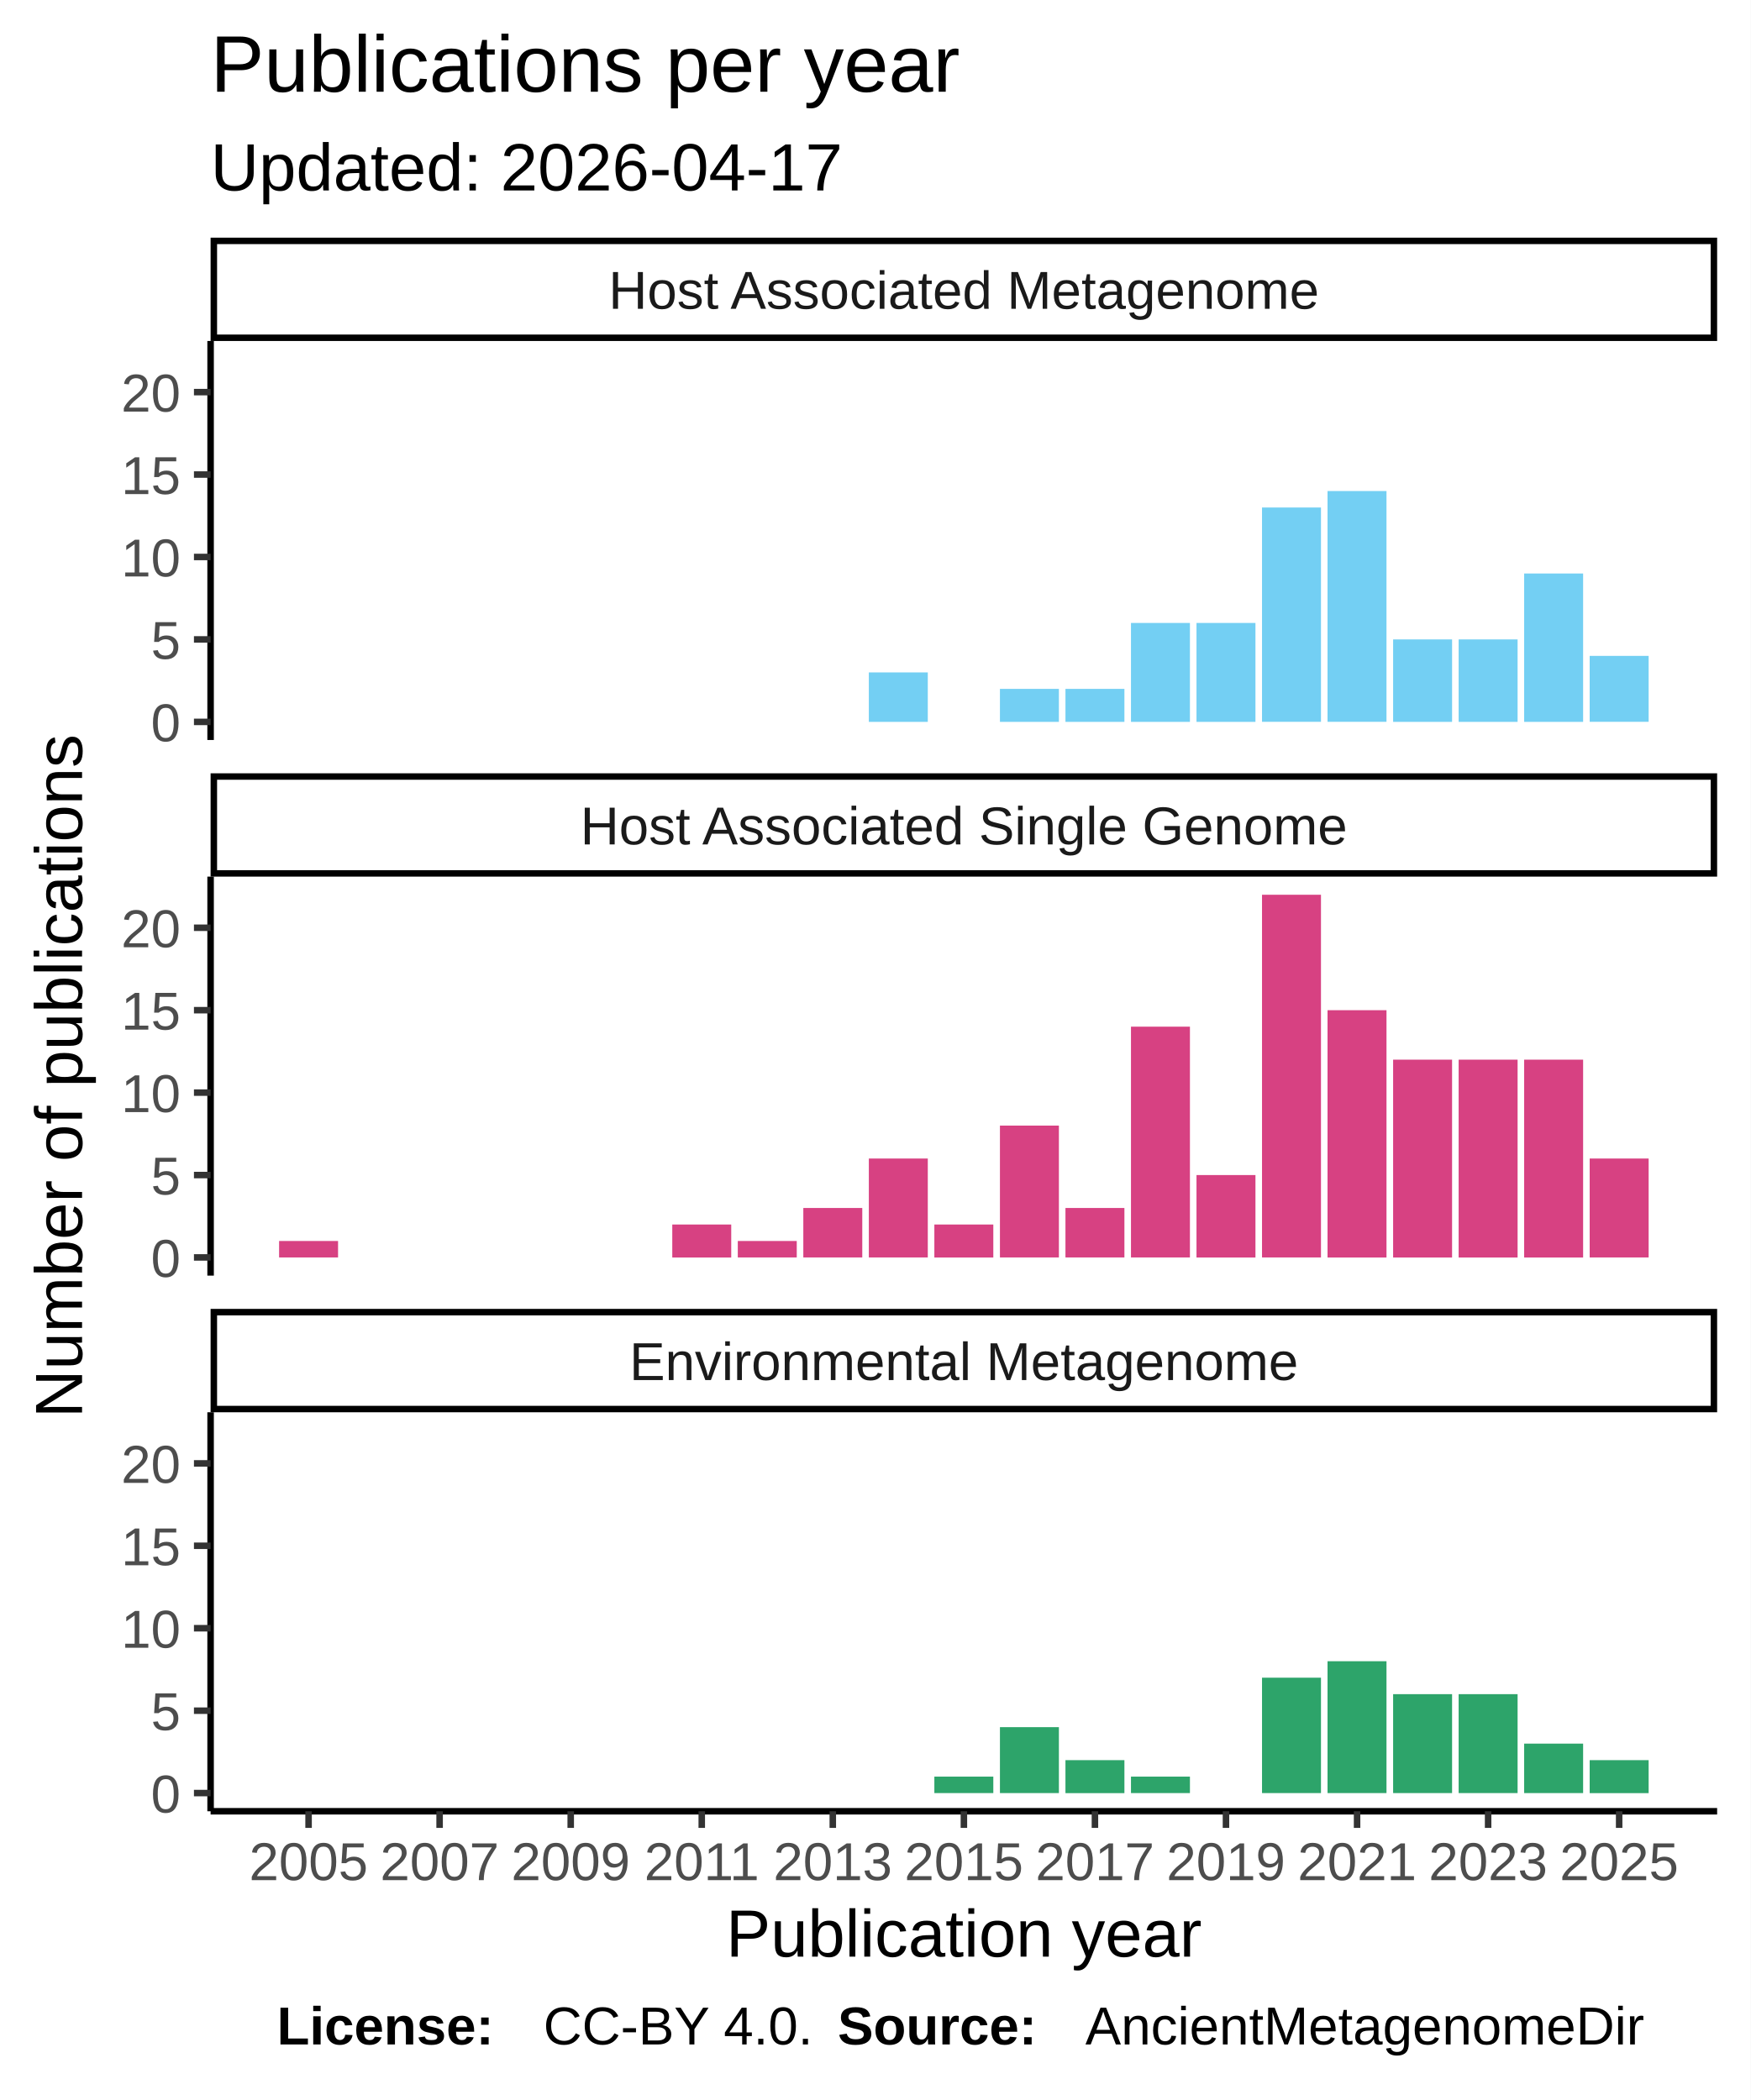
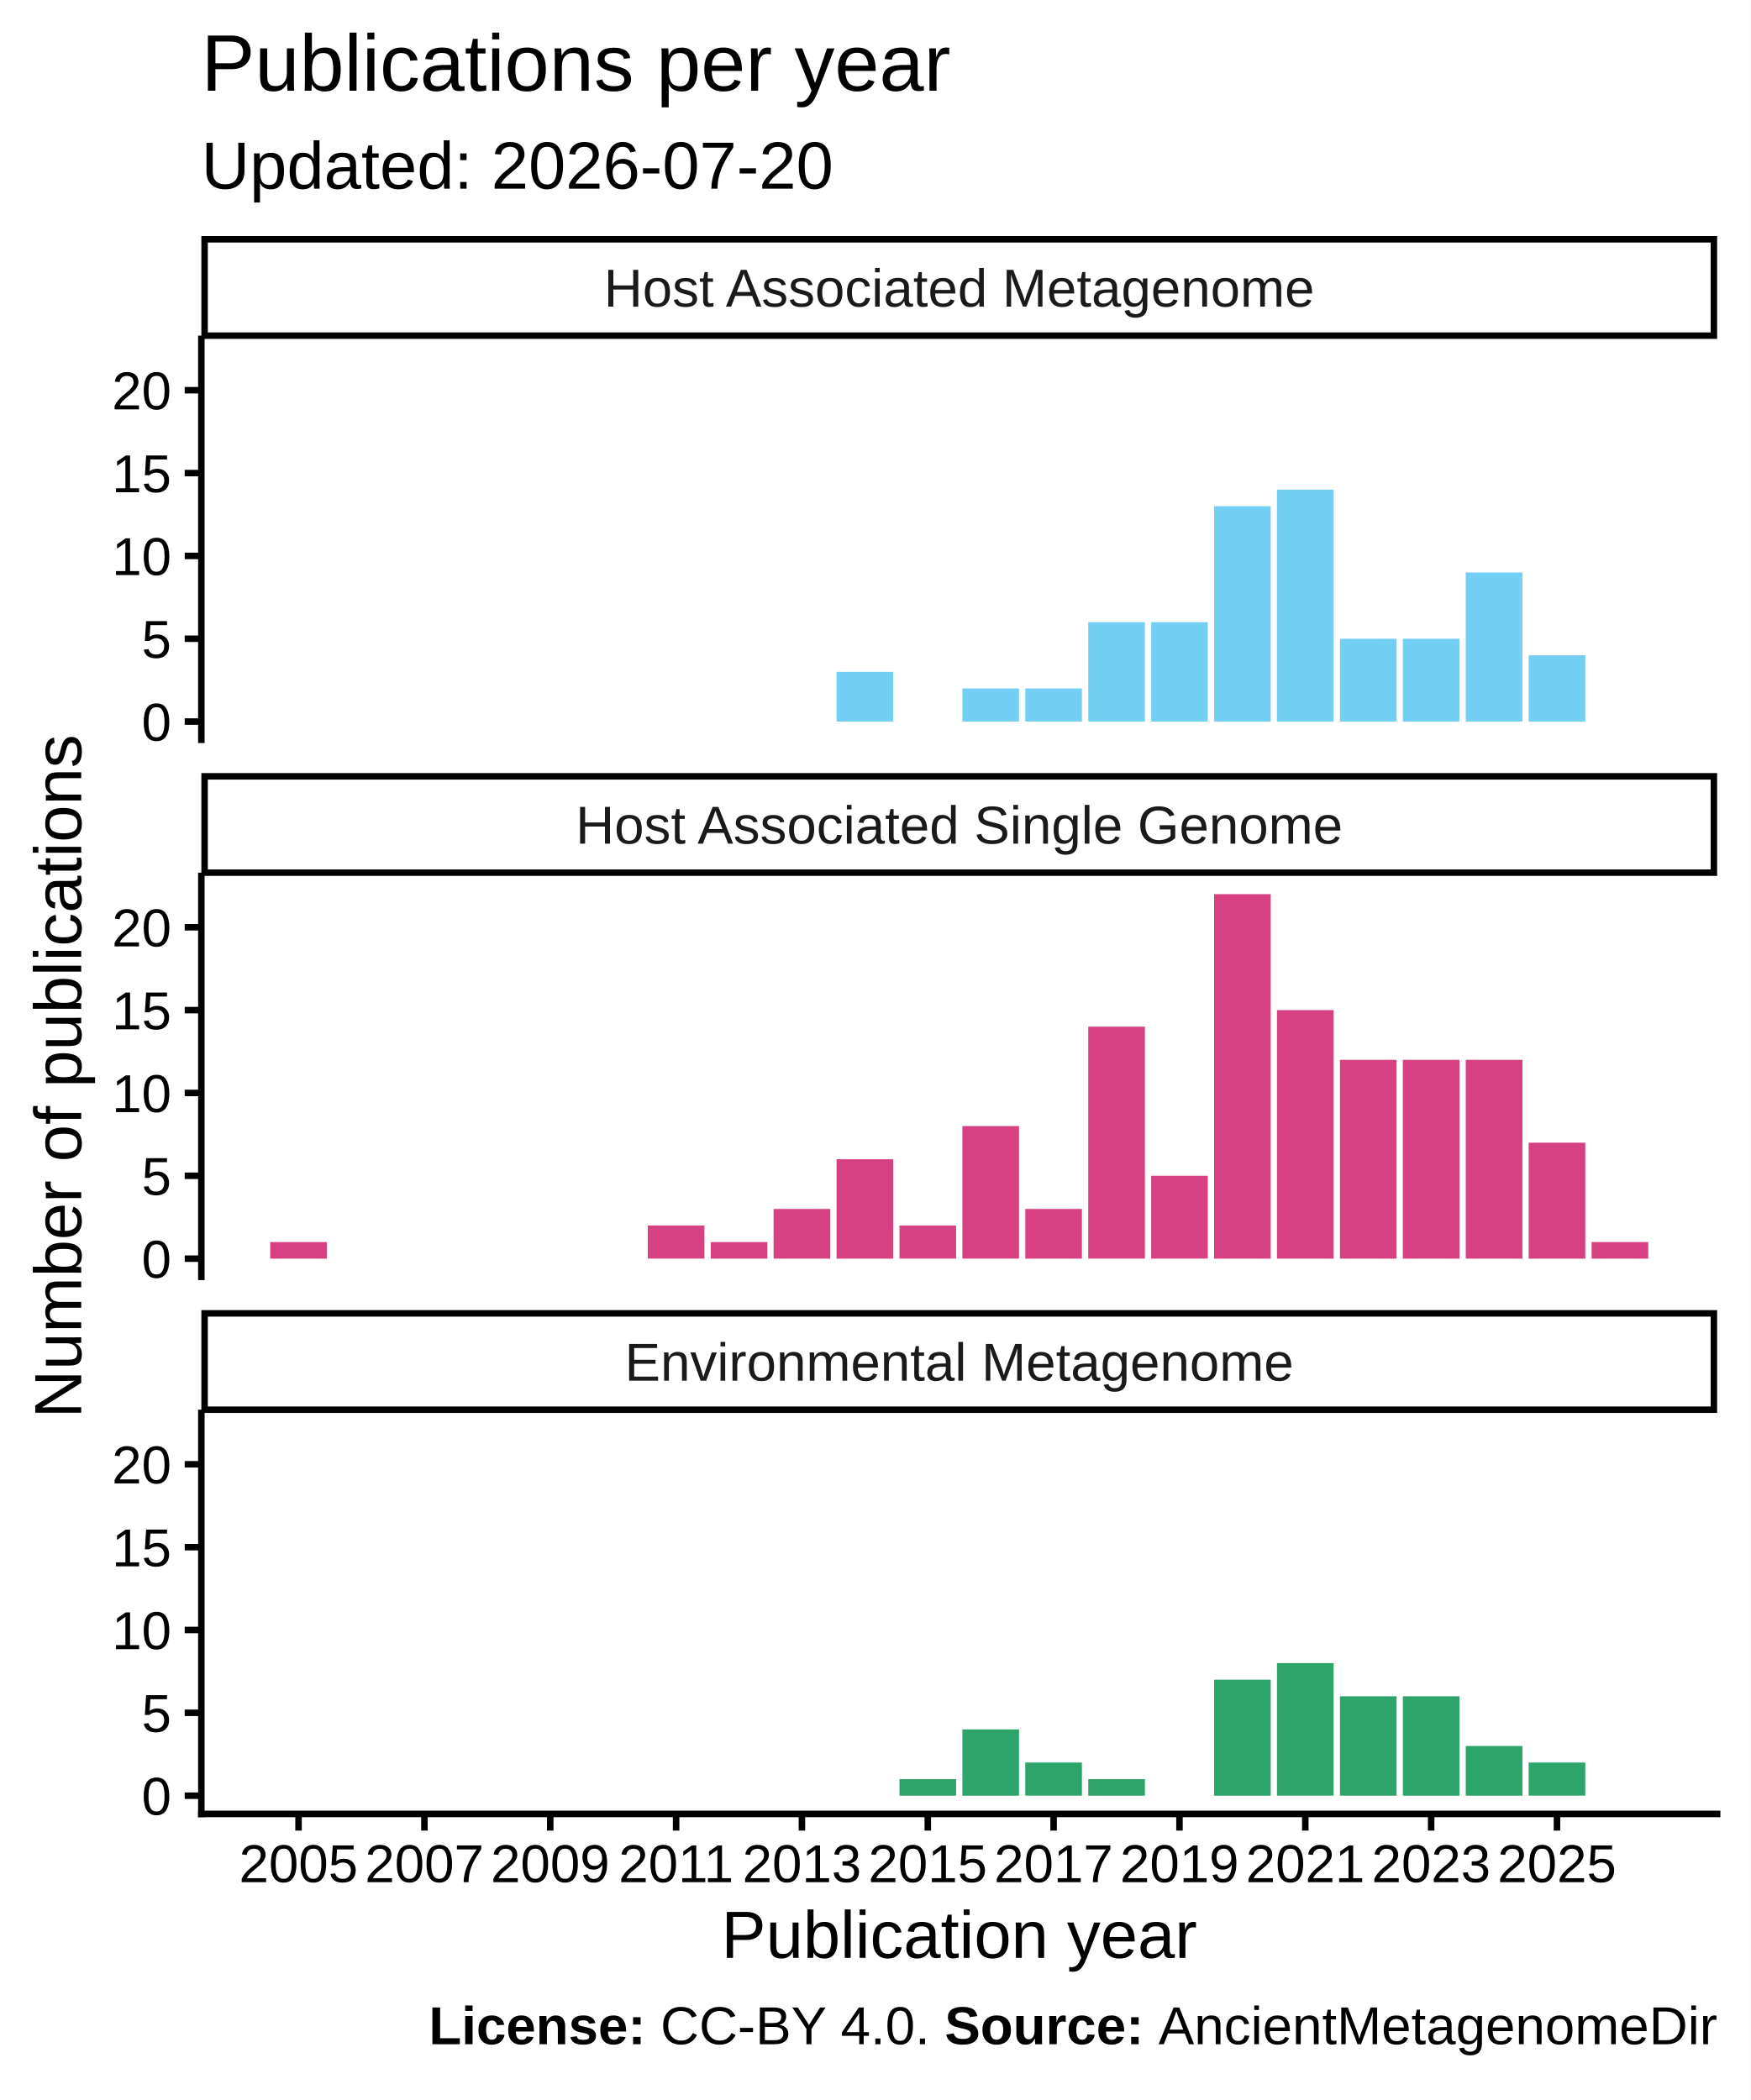
- <svg xmlns="http://www.w3.org/2000/svg" class="svglite" width="288.00pt" height="345.60pt" viewBox="0 0 288.00 345.60">
-   <defs>
-     <style type="text/css">
+ <svg xmlns="http://www.w3.org/2000/svg" width="288.00pt" height="345.60pt" viewBox="0 0 288.00 345.60">
+   <g class="svglite">
+     <defs>
+       <style type="text/css">
    .svglite line, .svglite polyline, .svglite polygon, .svglite path, .svglite rect, .svglite circle {
      fill: none;
      stroke: #000000;
      stroke-linecap: round;
      stroke-linejoin: round;
      stroke-miterlimit: 10.00;
    }
+     .svglite text {
+       white-space: pre;
+     }
+     .svglite g.glyphgroup path {
+       fill: inherit;
+       stroke: none;
+     }
  </style>
-   </defs>
-   <rect width="100%" height="100%" style="stroke: none; fill: #FFFFFF;" />
-   <defs>
-     <clipPath id="cpMC4wMHwyODguMDB8MC4wMHwzNDUuNjA=">
-       <rect x="0.00" y="0.00" width="288.00" height="345.60" />
-     </clipPath>
-   </defs>
-   <g clip-path="url(#cpMC4wMHwyODguMDB8MC4wMHwzNDUuNjA=)">
-     <rect x="0" y="0.00" width="288.00" height="345.60" style="stroke-width: 1.07; stroke: #FFFFFF; fill: #FFFFFF;" />
-   </g>
-   <defs>
-     <clipPath id="cpMzQuNjV8MjgyLjUyfDU2LjEyfDEyMS43OA==">
-       <rect x="34.65" y="56.12" width="247.87" height="65.66" />
-     </clipPath>
-   </defs>
-   <g clip-path="url(#cpMzQuNjV8MjgyLjUyfDU2LjEyfDEyMS43OA==)">
-     <rect x="34.65" y="56.12" width="247.87" height="65.66" style="stroke-width: 1.07; stroke: none; fill: #FFFFFF;" />
-     <rect x="142.95" y="110.66" width="9.70" height="8.14" style="stroke-width: 1.07; stroke: none; stroke-linecap: square; stroke-linejoin: miter; fill: #73CFF3;" />
-     <rect x="164.52" y="113.37" width="9.70" height="5.43" style="stroke-width: 1.07; stroke: none; stroke-linecap: square; stroke-linejoin: miter; fill: #73CFF3;" />
-     <rect x="175.30" y="113.37" width="9.70" height="5.43" style="stroke-width: 1.07; stroke: none; stroke-linecap: square; stroke-linejoin: miter; fill: #73CFF3;" />
-     <rect x="186.08" y="102.52" width="9.70" height="16.28" style="stroke-width: 1.07; stroke: none; stroke-linecap: square; stroke-linejoin: miter; fill: #73CFF3;" />
-     <rect x="196.86" y="102.52" width="9.70" height="16.28" style="stroke-width: 1.07; stroke: none; stroke-linecap: square; stroke-linejoin: miter; fill: #73CFF3;" />
-     <rect x="207.64" y="83.52" width="9.70" height="35.27" style="stroke-width: 1.07; stroke: none; stroke-linecap: square; stroke-linejoin: miter; fill: #73CFF3;" />
-     <rect x="218.42" y="80.81" width="9.70" height="37.98" style="stroke-width: 1.07; stroke: none; stroke-linecap: square; stroke-linejoin: miter; fill: #73CFF3;" />
-     <rect x="229.21" y="105.23" width="9.70" height="13.57" style="stroke-width: 1.07; stroke: none; stroke-linecap: square; stroke-linejoin: miter; fill: #73CFF3;" />
-     <rect x="239.99" y="105.23" width="9.70" height="13.57" style="stroke-width: 1.07; stroke: none; stroke-linecap: square; stroke-linejoin: miter; fill: #73CFF3;" />
-     <rect x="250.77" y="94.38" width="9.70" height="24.42" style="stroke-width: 1.07; stroke: none; stroke-linecap: square; stroke-linejoin: miter; fill: #73CFF3;" />
-     <rect x="261.55" y="107.94" width="9.70" height="10.85" style="stroke-width: 1.07; stroke: none; stroke-linecap: square; stroke-linejoin: miter; fill: #73CFF3;" />
-   </g>
-   <g clip-path="url(#cpMC4wMHwyODguMDB8MC4wMHwzNDUuNjA=)">
+     </defs>
+     <rect width="100%" height="100%" style="stroke: none; fill: #FFFFFF;" />
+     <defs>
+       <clipPath id="cpMC4wMHwyODguMDB8MC4wMHwzNDUuNjA=">
+         <rect x="0.00" y="0.00" width="288.00" height="345.60" />
+       </clipPath>
+     </defs>
+     <g clip-path="url(#cpMC4wMHwyODguMDB8MC4wMHwzNDUuNjA=)">
+       <rect x="0" y="0" width="288.00" height="345.60" style="stroke-width: 1.07; stroke: #FFFFFF; fill: #FFFFFF;" />
+     </g>
+     <defs>
+       <clipPath id="cpMzMuMTN8MjgyLjUyfDU1Ljc3fDEyMS43NQ==">
+         <rect x="33.13" y="55.77" width="249.39" height="65.98" />
+       </clipPath>
+     </defs>
+     <g clip-path="url(#cpMzMuMTN8MjgyLjUyfDU1Ljc3fDEyMS43NQ==)">
+       <rect x="33.13" y="55.77" width="249.39" height="65.98" style="stroke-width: 1.07; stroke: none; fill: #FFFFFF;" />
+       <rect x="137.64" y="110.57" width="9.32" height="8.18" style="stroke-width: 1.07; stroke: none; stroke-linecap: butt; stroke-linejoin: miter; fill: #73CFF3;" />
+       <rect x="158.34" y="113.30" width="9.32" height="5.45" style="stroke-width: 1.07; stroke: none; stroke-linecap: butt; stroke-linejoin: miter; fill: #73CFF3;" />
+       <rect x="168.69" y="113.30" width="9.32" height="5.45" style="stroke-width: 1.07; stroke: none; stroke-linecap: butt; stroke-linejoin: miter; fill: #73CFF3;" />
+       <rect x="179.05" y="102.39" width="9.32" height="16.36" style="stroke-width: 1.07; stroke: none; stroke-linecap: butt; stroke-linejoin: miter; fill: #73CFF3;" />
+       <rect x="189.40" y="102.39" width="9.32" height="16.36" style="stroke-width: 1.07; stroke: none; stroke-linecap: butt; stroke-linejoin: miter; fill: #73CFF3;" />
+       <rect x="199.75" y="83.31" width="9.32" height="35.45" style="stroke-width: 1.07; stroke: none; stroke-linecap: butt; stroke-linejoin: miter; fill: #73CFF3;" />
+       <rect x="210.10" y="80.58" width="9.32" height="38.17" style="stroke-width: 1.07; stroke: none; stroke-linecap: butt; stroke-linejoin: miter; fill: #73CFF3;" />
+       <rect x="220.46" y="105.12" width="9.32" height="13.63" style="stroke-width: 1.07; stroke: none; stroke-linecap: butt; stroke-linejoin: miter; fill: #73CFF3;" />
+       <rect x="230.81" y="105.12" width="9.32" height="13.63" style="stroke-width: 1.07; stroke: none; stroke-linecap: butt; stroke-linejoin: miter; fill: #73CFF3;" />
+       <rect x="241.16" y="94.21" width="9.32" height="24.54" style="stroke-width: 1.07; stroke: none; stroke-linecap: butt; stroke-linejoin: miter; fill: #73CFF3;" />
+       <rect x="251.51" y="107.85" width="9.32" height="10.91" style="stroke-width: 1.07; stroke: none; stroke-linecap: butt; stroke-linejoin: miter; fill: #73CFF3;" />
+     </g>
+     <g clip-path="url(#cpMC4wMHwyODguMDB8MC4wMHwzNDUuNjA=)">
</g>
-   <defs>
-     <clipPath id="cpMzQuNjV8MjgyLjUyfDE0NC4yN3wyMDkuOTM=">
-       <rect x="34.65" y="144.27" width="247.87" height="65.66" />
-     </clipPath>
-   </defs>
-   <g clip-path="url(#cpMzQuNjV8MjgyLjUyfDE0NC4yN3wyMDkuOTM=)">
-     <rect x="34.65" y="144.27" width="247.87" height="65.66" style="stroke-width: 1.07; stroke: none; fill: #FFFFFF;" />
-     <rect x="45.92" y="204.23" width="9.70" height="2.71" style="stroke-width: 1.07; stroke: none; stroke-linecap: square; stroke-linejoin: miter; fill: #D74182;" />
-     <rect x="110.61" y="201.52" width="9.70" height="5.43" style="stroke-width: 1.07; stroke: none; stroke-linecap: square; stroke-linejoin: miter; fill: #D74182;" />
-     <rect x="121.39" y="204.23" width="9.70" height="2.71" style="stroke-width: 1.07; stroke: none; stroke-linecap: square; stroke-linejoin: miter; fill: #D74182;" />
-     <rect x="132.17" y="198.80" width="9.70" height="8.14" style="stroke-width: 1.07; stroke: none; stroke-linecap: square; stroke-linejoin: miter; fill: #D74182;" />
-     <rect x="142.95" y="190.66" width="9.70" height="16.28" style="stroke-width: 1.07; stroke: none; stroke-linecap: square; stroke-linejoin: miter; fill: #D74182;" />
-     <rect x="153.73" y="201.52" width="9.70" height="5.43" style="stroke-width: 1.07; stroke: none; stroke-linecap: square; stroke-linejoin: miter; fill: #D74182;" />
-     <rect x="164.52" y="185.24" width="9.70" height="21.70" style="stroke-width: 1.07; stroke: none; stroke-linecap: square; stroke-linejoin: miter; fill: #D74182;" />
-     <rect x="175.30" y="198.80" width="9.70" height="8.14" style="stroke-width: 1.07; stroke: none; stroke-linecap: square; stroke-linejoin: miter; fill: #D74182;" />
-     <rect x="186.08" y="168.96" width="9.70" height="37.98" style="stroke-width: 1.07; stroke: none; stroke-linecap: square; stroke-linejoin: miter; fill: #D74182;" />
-     <rect x="196.86" y="193.38" width="9.70" height="13.57" style="stroke-width: 1.07; stroke: none; stroke-linecap: square; stroke-linejoin: miter; fill: #D74182;" />
-     <rect x="207.64" y="147.25" width="9.70" height="59.69" style="stroke-width: 1.07; stroke: none; stroke-linecap: square; stroke-linejoin: miter; fill: #D74182;" />
-     <rect x="218.42" y="166.25" width="9.70" height="40.70" style="stroke-width: 1.07; stroke: none; stroke-linecap: square; stroke-linejoin: miter; fill: #D74182;" />
-     <rect x="229.21" y="174.39" width="9.70" height="32.56" style="stroke-width: 1.07; stroke: none; stroke-linecap: square; stroke-linejoin: miter; fill: #D74182;" />
-     <rect x="239.99" y="174.39" width="9.70" height="32.56" style="stroke-width: 1.07; stroke: none; stroke-linecap: square; stroke-linejoin: miter; fill: #D74182;" />
-     <rect x="250.77" y="174.39" width="9.70" height="32.56" style="stroke-width: 1.07; stroke: none; stroke-linecap: square; stroke-linejoin: miter; fill: #D74182;" />
-     <rect x="261.55" y="190.66" width="9.70" height="16.28" style="stroke-width: 1.07; stroke: none; stroke-linecap: square; stroke-linejoin: miter; fill: #D74182;" />
-   </g>
-   <g clip-path="url(#cpMC4wMHwyODguMDB8MC4wMHwzNDUuNjA=)">
+     <defs>
+       <clipPath id="cpMzMuMTN8MjgyLjUyfDE0NC4xNXwyMTAuMTM=">
+         <rect x="33.13" y="144.15" width="249.39" height="65.98" />
+       </clipPath>
+     </defs>
+     <g clip-path="url(#cpMzMuMTN8MjgyLjUyfDE0NC4xNXwyMTAuMTM=)">
+       <rect x="33.13" y="144.15" width="249.39" height="65.98" style="stroke-width: 1.07; stroke: none; fill: #FFFFFF;" />
+       <rect x="44.46" y="204.41" width="9.32" height="2.73" style="stroke-width: 1.07; stroke: none; stroke-linecap: butt; stroke-linejoin: miter; fill: #D74182;" />
+       <rect x="106.58" y="201.68" width="9.32" height="5.45" style="stroke-width: 1.07; stroke: none; stroke-linecap: butt; stroke-linejoin: miter; fill: #D74182;" />
+       <rect x="116.93" y="204.41" width="9.32" height="2.73" style="stroke-width: 1.07; stroke: none; stroke-linecap: butt; stroke-linejoin: miter; fill: #D74182;" />
+       <rect x="127.28" y="198.96" width="9.32" height="8.18" style="stroke-width: 1.07; stroke: none; stroke-linecap: butt; stroke-linejoin: miter; fill: #D74182;" />
+       <rect x="137.64" y="190.78" width="9.32" height="16.36" style="stroke-width: 1.07; stroke: none; stroke-linecap: butt; stroke-linejoin: miter; fill: #D74182;" />
+       <rect x="147.99" y="201.68" width="9.32" height="5.45" style="stroke-width: 1.07; stroke: none; stroke-linecap: butt; stroke-linejoin: miter; fill: #D74182;" />
+       <rect x="158.34" y="185.32" width="9.32" height="21.81" style="stroke-width: 1.07; stroke: none; stroke-linecap: butt; stroke-linejoin: miter; fill: #D74182;" />
+       <rect x="168.69" y="198.96" width="9.32" height="8.18" style="stroke-width: 1.07; stroke: none; stroke-linecap: butt; stroke-linejoin: miter; fill: #D74182;" />
+       <rect x="179.05" y="168.96" width="9.32" height="38.17" style="stroke-width: 1.07; stroke: none; stroke-linecap: butt; stroke-linejoin: miter; fill: #D74182;" />
+       <rect x="189.40" y="193.50" width="9.32" height="13.63" style="stroke-width: 1.07; stroke: none; stroke-linecap: butt; stroke-linejoin: miter; fill: #D74182;" />
+       <rect x="199.75" y="147.15" width="9.32" height="59.99" style="stroke-width: 1.07; stroke: none; stroke-linecap: butt; stroke-linejoin: miter; fill: #D74182;" />
+       <rect x="210.10" y="166.24" width="9.32" height="40.90" style="stroke-width: 1.07; stroke: none; stroke-linecap: butt; stroke-linejoin: miter; fill: #D74182;" />
+       <rect x="220.46" y="174.42" width="9.32" height="32.72" style="stroke-width: 1.07; stroke: none; stroke-linecap: butt; stroke-linejoin: miter; fill: #D74182;" />
+       <rect x="230.81" y="174.42" width="9.32" height="32.72" style="stroke-width: 1.07; stroke: none; stroke-linecap: butt; stroke-linejoin: miter; fill: #D74182;" />
+       <rect x="241.16" y="174.42" width="9.32" height="32.72" style="stroke-width: 1.07; stroke: none; stroke-linecap: butt; stroke-linejoin: miter; fill: #D74182;" />
+       <rect x="251.51" y="188.05" width="9.32" height="19.09" style="stroke-width: 1.07; stroke: none; stroke-linecap: butt; stroke-linejoin: miter; fill: #D74182;" />
+       <rect x="261.87" y="204.41" width="9.32" height="2.73" style="stroke-width: 1.07; stroke: none; stroke-linecap: butt; stroke-linejoin: miter; fill: #D74182;" />
+     </g>
+     <g clip-path="url(#cpMC4wMHwyODguMDB8MC4wMHwzNDUuNjA=)">
</g>
-   <defs>
-     <clipPath id="cpMzQuNjV8MjgyLjUyfDIzMi40MnwyOTguMDg=">
-       <rect x="34.65" y="232.42" width="247.87" height="65.66" />
-     </clipPath>
-   </defs>
-   <g clip-path="url(#cpMzQuNjV8MjgyLjUyfDIzMi40MnwyOTguMDg=)">
-     <rect x="34.65" y="232.42" width="247.87" height="65.66" style="stroke-width: 1.07; stroke: none; fill: #FFFFFF;" />
-     <rect x="153.73" y="292.38" width="9.70" height="2.71" style="stroke-width: 1.07; stroke: none; stroke-linecap: square; stroke-linejoin: miter; fill: #2DA46A;" />
-     <rect x="164.52" y="284.24" width="9.70" height="10.85" style="stroke-width: 1.07; stroke: none; stroke-linecap: square; stroke-linejoin: miter; fill: #2DA46A;" />
-     <rect x="175.30" y="289.67" width="9.70" height="5.43" style="stroke-width: 1.07; stroke: none; stroke-linecap: square; stroke-linejoin: miter; fill: #2DA46A;" />
-     <rect x="186.08" y="292.38" width="9.70" height="2.71" style="stroke-width: 1.07; stroke: none; stroke-linecap: square; stroke-linejoin: miter; fill: #2DA46A;" />
-     <rect x="207.64" y="276.10" width="9.70" height="18.99" style="stroke-width: 1.07; stroke: none; stroke-linecap: square; stroke-linejoin: miter; fill: #2DA46A;" />
-     <rect x="218.42" y="273.39" width="9.70" height="21.70" style="stroke-width: 1.07; stroke: none; stroke-linecap: square; stroke-linejoin: miter; fill: #2DA46A;" />
-     <rect x="229.21" y="278.81" width="9.70" height="16.28" style="stroke-width: 1.07; stroke: none; stroke-linecap: square; stroke-linejoin: miter; fill: #2DA46A;" />
-     <rect x="239.99" y="278.81" width="9.70" height="16.28" style="stroke-width: 1.07; stroke: none; stroke-linecap: square; stroke-linejoin: miter; fill: #2DA46A;" />
-     <rect x="250.77" y="286.95" width="9.70" height="8.14" style="stroke-width: 1.07; stroke: none; stroke-linecap: square; stroke-linejoin: miter; fill: #2DA46A;" />
-     <rect x="261.55" y="289.67" width="9.70" height="5.43" style="stroke-width: 1.07; stroke: none; stroke-linecap: square; stroke-linejoin: miter; fill: #2DA46A;" />
-   </g>
-   <g clip-path="url(#cpMC4wMHwyODguMDB8MC4wMHwzNDUuNjA=)">
+     <defs>
+       <clipPath id="cpMzMuMTN8MjgyLjUyfDIzMi41M3wyOTguNTI=">
+         <rect x="33.13" y="232.53" width="249.39" height="65.98" />
+       </clipPath>
+     </defs>
+     <g clip-path="url(#cpMzMuMTN8MjgyLjUyfDIzMi41M3wyOTguNTI=)">
+       <rect x="33.13" y="232.53" width="249.39" height="65.98" style="stroke-width: 1.07; stroke: none; fill: #FFFFFF;" />
+       <rect x="147.99" y="292.79" width="9.32" height="2.73" style="stroke-width: 1.07; stroke: none; stroke-linecap: butt; stroke-linejoin: miter; fill: #2DA46A;" />
+       <rect x="158.34" y="284.61" width="9.32" height="10.91" style="stroke-width: 1.07; stroke: none; stroke-linecap: butt; stroke-linejoin: miter; fill: #2DA46A;" />
+       <rect x="168.69" y="290.06" width="9.32" height="5.45" style="stroke-width: 1.07; stroke: none; stroke-linecap: butt; stroke-linejoin: miter; fill: #2DA46A;" />
+       <rect x="179.05" y="292.79" width="9.32" height="2.73" style="stroke-width: 1.07; stroke: none; stroke-linecap: butt; stroke-linejoin: miter; fill: #2DA46A;" />
+       <rect x="199.75" y="276.43" width="9.32" height="19.09" style="stroke-width: 1.07; stroke: none; stroke-linecap: butt; stroke-linejoin: miter; fill: #2DA46A;" />
+       <rect x="210.10" y="273.70" width="9.32" height="21.81" style="stroke-width: 1.07; stroke: none; stroke-linecap: butt; stroke-linejoin: miter; fill: #2DA46A;" />
+       <rect x="220.46" y="279.16" width="9.32" height="16.36" style="stroke-width: 1.07; stroke: none; stroke-linecap: butt; stroke-linejoin: miter; fill: #2DA46A;" />
+       <rect x="230.81" y="279.16" width="9.32" height="16.36" style="stroke-width: 1.07; stroke: none; stroke-linecap: butt; stroke-linejoin: miter; fill: #2DA46A;" />
+       <rect x="241.16" y="287.34" width="9.32" height="8.18" style="stroke-width: 1.07; stroke: none; stroke-linecap: butt; stroke-linejoin: miter; fill: #2DA46A;" />
+       <rect x="251.51" y="290.06" width="9.32" height="5.45" style="stroke-width: 1.07; stroke: none; stroke-linecap: butt; stroke-linejoin: miter; fill: #2DA46A;" />
+     </g>
+     <g clip-path="url(#cpMC4wMHwyODguMDB8MC4wMHwzNDUuNjA=)">
</g>
-   <defs>
-     <clipPath id="cpMzQuNjV8MjgyLjUyfDIxNS40MXwyMzIuNDI=">
-       <rect x="34.65" y="215.41" width="247.87" height="17.01" />
-     </clipPath>
-   </defs>
-   <g clip-path="url(#cpMzQuNjV8MjgyLjUyfDIxNS40MXwyMzIuNDI=)">
-     <rect x="34.65" y="215.41" width="247.87" height="17.01" style="stroke-width: 2.13; fill: #FFFFFF;" />
-     <text x="158.59" y="227.12" text-anchor="middle" style="font-size: 8.80px; fill: #1A1A1A; font-family: Liberation Sans;" textLength="124.59px" lengthAdjust="spacingAndGlyphs">Environmental Metagenome</text>
-   </g>
-   <g clip-path="url(#cpMC4wMHwyODguMDB8MC4wMHwzNDUuNjA=)">
+     <defs>
+       <clipPath id="cpMzMuMTN8MjgyLjUyfDIxNS42MXwyMzIuNTM=">
+         <rect x="33.13" y="215.61" width="249.39" height="16.92" />
+       </clipPath>
+     </defs>
+     <g clip-path="url(#cpMzMuMTN8MjgyLjUyfDIxNS42MXwyMzIuNTM=)">
+       <rect x="33.13" y="215.61" width="249.39" height="16.92" style="stroke-width: 2.13; fill: #FFFFFF;" />
+       <text x="157.82" y="227.22" text-anchor="middle" style="font-size: 8.80px;fill: #1A1A1A; font-family: &quot;Arial&quot;;" textLength="109.98px" lengthAdjust="spacingAndGlyphs">Environmental Metagenome</text>
+     </g>
+     <g clip-path="url(#cpMC4wMHwyODguMDB8MC4wMHwzNDUuNjA=)">
</g>
-   <defs>
-     <clipPath id="cpMzQuNjV8MjgyLjUyfDEyNy4yNnwxNDQuMjc=">
-       <rect x="34.65" y="127.26" width="247.87" height="17.01" />
-     </clipPath>
-   </defs>
-   <g clip-path="url(#cpMzQuNjV8MjgyLjUyfDEyNy4yNnwxNDQuMjc=)">
-     <rect x="34.65" y="127.26" width="247.87" height="17.01" style="stroke-width: 2.13; fill: #FFFFFF;" />
-     <text x="158.59" y="138.97" text-anchor="middle" style="font-size: 8.80px; fill: #1A1A1A; font-family: Liberation Sans;" textLength="140.36px" lengthAdjust="spacingAndGlyphs">Host Associated Single Genome</text>
-   </g>
-   <g clip-path="url(#cpMC4wMHwyODguMDB8MC4wMHwzNDUuNjA=)">
+     <defs>
+       <clipPath id="cpMzMuMTN8MjgyLjUyfDEyNy4yM3wxNDQuMTU=">
+         <rect x="33.13" y="127.23" width="249.39" height="16.92" />
+       </clipPath>
+     </defs>
+     <g clip-path="url(#cpMzMuMTN8MjgyLjUyfDEyNy4yM3wxNDQuMTU=)">
+       <rect x="33.13" y="127.23" width="249.39" height="16.92" style="stroke-width: 2.13; fill: #FFFFFF;" />
+       <text x="157.82" y="138.84" text-anchor="middle" style="font-size: 8.80px;fill: #1A1A1A; font-family: &quot;Arial&quot;;" textLength="126.16px" lengthAdjust="spacingAndGlyphs">Host Associated Single Genome</text>
+     </g>
+     <g clip-path="url(#cpMC4wMHwyODguMDB8MC4wMHwzNDUuNjA=)">
</g>
-   <defs>
-     <clipPath id="cpMzQuNjV8MjgyLjUyfDM5LjExfDU2LjEy">
-       <rect x="34.65" y="39.11" width="247.87" height="17.01" />
-     </clipPath>
-   </defs>
-   <g clip-path="url(#cpMzQuNjV8MjgyLjUyfDM5LjExfDU2LjEy)">
-     <rect x="34.65" y="39.11" width="247.87" height="17.01" style="stroke-width: 2.13; fill: #FFFFFF;" />
-     <text x="158.59" y="50.82" text-anchor="middle" style="font-size: 8.80px; fill: #1A1A1A; font-family: Liberation Sans;" textLength="131.12px" lengthAdjust="spacingAndGlyphs">Host Associated Metagenome</text>
-   </g>
-   <g clip-path="url(#cpMC4wMHwyODguMDB8MC4wMHwzNDUuNjA=)">
-     <polyline points="34.65,298.08 282.52,298.08 " style="stroke-width: 1.07; stroke-linecap: butt;" />
-     <polyline points="50.77,300.82 50.77,298.08 " style="stroke-width: 1.07; stroke: #333333; stroke-linecap: butt;" />
-     <polyline points="72.33,300.82 72.33,298.08 " style="stroke-width: 1.07; stroke: #333333; stroke-linecap: butt;" />
-     <polyline points="93.90,300.82 93.90,298.08 " style="stroke-width: 1.07; stroke: #333333; stroke-linecap: butt;" />
-     <polyline points="115.46,300.82 115.46,298.08 " style="stroke-width: 1.07; stroke: #333333; stroke-linecap: butt;" />
-     <polyline points="137.02,300.82 137.02,298.08 " style="stroke-width: 1.07; stroke: #333333; stroke-linecap: butt;" />
-     <polyline points="158.59,300.82 158.59,298.08 " style="stroke-width: 1.07; stroke: #333333; stroke-linecap: butt;" />
-     <polyline points="180.15,300.82 180.15,298.08 " style="stroke-width: 1.07; stroke: #333333; stroke-linecap: butt;" />
-     <polyline points="201.71,300.82 201.71,298.08 " style="stroke-width: 1.07; stroke: #333333; stroke-linecap: butt;" />
-     <polyline points="223.28,300.82 223.28,298.08 " style="stroke-width: 1.07; stroke: #333333; stroke-linecap: butt;" />
-     <polyline points="244.84,300.82 244.84,298.08 " style="stroke-width: 1.07; stroke: #333333; stroke-linecap: butt;" />
-     <polyline points="266.40,300.82 266.40,298.08 " style="stroke-width: 1.07; stroke: #333333; stroke-linecap: butt;" />
-     <text x="50.77" y="309.42" text-anchor="middle" style="font-size: 8.80px; fill: #4D4D4D; font-family: Liberation Sans;" textLength="22.38px" lengthAdjust="spacingAndGlyphs">2005</text>
-     <text x="72.33" y="309.42" text-anchor="middle" style="font-size: 8.80px; fill: #4D4D4D; font-family: Liberation Sans;" textLength="22.38px" lengthAdjust="spacingAndGlyphs">2007</text>
-     <text x="93.90" y="309.42" text-anchor="middle" style="font-size: 8.80px; fill: #4D4D4D; font-family: Liberation Sans;" textLength="22.38px" lengthAdjust="spacingAndGlyphs">2009</text>
-     <text x="115.46" y="309.42" text-anchor="middle" style="font-size: 8.80px; fill: #4D4D4D; font-family: Liberation Sans;" textLength="22.38px" lengthAdjust="spacingAndGlyphs">2011</text>
-     <text x="137.02" y="309.42" text-anchor="middle" style="font-size: 8.80px; fill: #4D4D4D; font-family: Liberation Sans;" textLength="22.38px" lengthAdjust="spacingAndGlyphs">2013</text>
-     <text x="158.59" y="309.42" text-anchor="middle" style="font-size: 8.80px; fill: #4D4D4D; font-family: Liberation Sans;" textLength="22.38px" lengthAdjust="spacingAndGlyphs">2015</text>
-     <text x="180.15" y="309.42" text-anchor="middle" style="font-size: 8.80px; fill: #4D4D4D; font-family: Liberation Sans;" textLength="22.38px" lengthAdjust="spacingAndGlyphs">2017</text>
-     <text x="201.71" y="309.42" text-anchor="middle" style="font-size: 8.80px; fill: #4D4D4D; font-family: Liberation Sans;" textLength="22.38px" lengthAdjust="spacingAndGlyphs">2019</text>
-     <text x="223.28" y="309.42" text-anchor="middle" style="font-size: 8.80px; fill: #4D4D4D; font-family: Liberation Sans;" textLength="22.38px" lengthAdjust="spacingAndGlyphs">2021</text>
-     <text x="244.84" y="309.42" text-anchor="middle" style="font-size: 8.80px; fill: #4D4D4D; font-family: Liberation Sans;" textLength="22.38px" lengthAdjust="spacingAndGlyphs">2023</text>
-     <text x="266.40" y="309.42" text-anchor="middle" style="font-size: 8.80px; fill: #4D4D4D; font-family: Liberation Sans;" textLength="22.38px" lengthAdjust="spacingAndGlyphs">2025</text>
-     <polyline points="34.65,121.78 34.65,56.12 " style="stroke-width: 1.07; stroke-linecap: butt;" />
-     <text x="29.72" y="122.00" text-anchor="end" style="font-size: 8.80px; fill: #4D4D4D; font-family: Liberation Sans;" textLength="5.59px" lengthAdjust="spacingAndGlyphs">0</text>
-     <text x="29.72" y="108.44" text-anchor="end" style="font-size: 8.80px; fill: #4D4D4D; font-family: Liberation Sans;" textLength="5.59px" lengthAdjust="spacingAndGlyphs">5</text>
-     <text x="29.72" y="94.87" text-anchor="end" style="font-size: 8.80px; fill: #4D4D4D; font-family: Liberation Sans;" textLength="11.19px" lengthAdjust="spacingAndGlyphs">10</text>
-     <text x="29.72" y="81.31" text-anchor="end" style="font-size: 8.80px; fill: #4D4D4D; font-family: Liberation Sans;" textLength="11.19px" lengthAdjust="spacingAndGlyphs">15</text>
-     <text x="29.72" y="67.74" text-anchor="end" style="font-size: 8.80px; fill: #4D4D4D; font-family: Liberation Sans;" textLength="11.19px" lengthAdjust="spacingAndGlyphs">20</text>
-     <polyline points="31.91,118.80 34.65,118.80 " style="stroke-width: 1.07; stroke: #333333; stroke-linecap: butt;" />
-     <polyline points="31.91,105.23 34.65,105.23 " style="stroke-width: 1.07; stroke: #333333; stroke-linecap: butt;" />
-     <polyline points="31.91,91.66 34.65,91.66 " style="stroke-width: 1.07; stroke: #333333; stroke-linecap: butt;" />
-     <polyline points="31.91,78.10 34.65,78.10 " style="stroke-width: 1.07; stroke: #333333; stroke-linecap: butt;" />
-     <polyline points="31.91,64.53 34.65,64.53 " style="stroke-width: 1.07; stroke: #333333; stroke-linecap: butt;" />
-     <polyline points="34.65,209.93 34.65,144.27 " style="stroke-width: 1.07; stroke-linecap: butt;" />
-     <text x="29.72" y="210.15" text-anchor="end" style="font-size: 8.80px; fill: #4D4D4D; font-family: Liberation Sans;" textLength="5.59px" lengthAdjust="spacingAndGlyphs">0</text>
-     <text x="29.72" y="196.59" text-anchor="end" style="font-size: 8.80px; fill: #4D4D4D; font-family: Liberation Sans;" textLength="5.59px" lengthAdjust="spacingAndGlyphs">5</text>
-     <text x="29.72" y="183.02" text-anchor="end" style="font-size: 8.80px; fill: #4D4D4D; font-family: Liberation Sans;" textLength="11.19px" lengthAdjust="spacingAndGlyphs">10</text>
-     <text x="29.72" y="169.45" text-anchor="end" style="font-size: 8.80px; fill: #4D4D4D; font-family: Liberation Sans;" textLength="11.19px" lengthAdjust="spacingAndGlyphs">15</text>
-     <text x="29.72" y="155.89" text-anchor="end" style="font-size: 8.80px; fill: #4D4D4D; font-family: Liberation Sans;" textLength="11.19px" lengthAdjust="spacingAndGlyphs">20</text>
-     <polyline points="31.91,206.94 34.65,206.94 " style="stroke-width: 1.07; stroke: #333333; stroke-linecap: butt;" />
-     <polyline points="31.91,193.38 34.65,193.38 " style="stroke-width: 1.07; stroke: #333333; stroke-linecap: butt;" />
-     <polyline points="31.91,179.81 34.65,179.81 " style="stroke-width: 1.07; stroke: #333333; stroke-linecap: butt;" />
-     <polyline points="31.91,166.25 34.65,166.25 " style="stroke-width: 1.07; stroke: #333333; stroke-linecap: butt;" />
-     <polyline points="31.91,152.68 34.65,152.68 " style="stroke-width: 1.07; stroke: #333333; stroke-linecap: butt;" />
-     <polyline points="34.65,298.08 34.65,232.42 " style="stroke-width: 1.07; stroke-linecap: butt;" />
-     <text x="29.72" y="298.30" text-anchor="end" style="font-size: 8.80px; fill: #4D4D4D; font-family: Liberation Sans;" textLength="5.59px" lengthAdjust="spacingAndGlyphs">0</text>
-     <text x="29.72" y="284.73" text-anchor="end" style="font-size: 8.80px; fill: #4D4D4D; font-family: Liberation Sans;" textLength="5.59px" lengthAdjust="spacingAndGlyphs">5</text>
-     <text x="29.72" y="271.17" text-anchor="end" style="font-size: 8.80px; fill: #4D4D4D; font-family: Liberation Sans;" textLength="11.19px" lengthAdjust="spacingAndGlyphs">10</text>
-     <text x="29.72" y="257.60" text-anchor="end" style="font-size: 8.80px; fill: #4D4D4D; font-family: Liberation Sans;" textLength="11.19px" lengthAdjust="spacingAndGlyphs">15</text>
-     <text x="29.72" y="244.04" text-anchor="end" style="font-size: 8.80px; fill: #4D4D4D; font-family: Liberation Sans;" textLength="11.19px" lengthAdjust="spacingAndGlyphs">20</text>
-     <polyline points="31.91,295.09 34.65,295.09 " style="stroke-width: 1.07; stroke: #333333; stroke-linecap: butt;" />
-     <polyline points="31.91,281.53 34.65,281.53 " style="stroke-width: 1.07; stroke: #333333; stroke-linecap: butt;" />
-     <polyline points="31.91,267.96 34.65,267.96 " style="stroke-width: 1.07; stroke: #333333; stroke-linecap: butt;" />
-     <polyline points="31.91,254.39 34.65,254.39 " style="stroke-width: 1.07; stroke: #333333; stroke-linecap: butt;" />
-     <polyline points="31.91,240.83 34.65,240.83 " style="stroke-width: 1.07; stroke: #333333; stroke-linecap: butt;" />
-     <text x="158.59" y="322.01" text-anchor="middle" style="font-size: 11.00px; font-family: Liberation Sans;" textLength="88.41px" lengthAdjust="spacingAndGlyphs">Publication year</text>
-     <text transform="translate(13.50,177.10) rotate(-90)" text-anchor="middle" style="font-size: 11.00px; font-family: Liberation Sans;" textLength="128.44px" lengthAdjust="spacingAndGlyphs">Number of publications</text>
-     <text x="34.65" y="31.34" style="font-size: 11.00px; font-family: Liberation Sans;" textLength="117.95px" lengthAdjust="spacingAndGlyphs">Updated: 2026-04-17</text>
-     <text x="34.65" y="15.10" style="font-size: 13.20px; font-family: Liberation Sans;" textLength="138.97px" lengthAdjust="spacingAndGlyphs">Publications per year</text>
-     <text x="45.55" y="336.46" style="font-size: 8.80px; font-weight: bold; font-family: Liberation Sans;" textLength="43.86px" lengthAdjust="spacingAndGlyphs">License: </text>
-     <text x="89.40" y="336.46" style="font-size: 8.80px; font-family: Liberation Sans;" textLength="48.43px" lengthAdjust="spacingAndGlyphs">CC-BY 4.0. </text>
-     <text x="137.83" y="336.46" style="font-size: 8.80px; font-weight: bold; font-family: Liberation Sans;" textLength="40.75px" lengthAdjust="spacingAndGlyphs">Source: </text>
-     <text x="178.58" y="336.46" style="font-size: 8.80px; font-family: Liberation Sans;" textLength="103.94px" lengthAdjust="spacingAndGlyphs">AncientMetagenomeDir</text>
+     <defs>
+       <clipPath id="cpMzMuMTN8MjgyLjUyfDM4Ljg1fDU1Ljc3">
+         <rect x="33.13" y="38.85" width="249.39" height="16.92" />
+       </clipPath>
+     </defs>
+     <g clip-path="url(#cpMzMuMTN8MjgyLjUyfDM4Ljg1fDU1Ljc3)">
+       <rect x="33.13" y="38.85" width="249.39" height="16.92" style="stroke-width: 2.13; fill: #FFFFFF;" />
+       <text x="157.82" y="50.46" text-anchor="middle" style="font-size: 8.80px;fill: #1A1A1A; font-family: &quot;Arial&quot;;" textLength="116.86px" lengthAdjust="spacingAndGlyphs">Host Associated Metagenome</text>
+     </g>
+     <g clip-path="url(#cpMC4wMHwyODguMDB8MC4wMHwzNDUuNjA=)">
+       <polyline points="33.13,298.52 282.52,298.52 " style="stroke-width: 1.07; stroke-linecap: square;" />
+       <polyline points="49.12,301.26 49.12,298.52 " style="stroke-width: 1.07; stroke-linecap: butt;" />
+       <polyline points="69.83,301.26 69.83,298.52 " style="stroke-width: 1.07; stroke-linecap: butt;" />
+       <polyline points="90.53,301.26 90.53,298.52 " style="stroke-width: 1.07; stroke-linecap: butt;" />
+       <polyline points="111.24,301.26 111.24,298.52 " style="stroke-width: 1.07; stroke-linecap: butt;" />
+       <polyline points="131.94,301.26 131.94,298.52 " style="stroke-width: 1.07; stroke-linecap: butt;" />
+       <polyline points="152.65,301.26 152.65,298.52 " style="stroke-width: 1.07; stroke-linecap: butt;" />
+       <polyline points="173.35,301.26 173.35,298.52 " style="stroke-width: 1.07; stroke-linecap: butt;" />
+       <polyline points="194.06,301.26 194.06,298.52 " style="stroke-width: 1.07; stroke-linecap: butt;" />
+       <polyline points="214.76,301.26 214.76,298.52 " style="stroke-width: 1.07; stroke-linecap: butt;" />
+       <polyline points="235.47,301.26 235.47,298.52 " style="stroke-width: 1.07; stroke-linecap: butt;" />
+       <polyline points="256.17,301.26 256.17,298.52 " style="stroke-width: 1.07; stroke-linecap: butt;" />
+       <text x="49.12" y="309.75" text-anchor="middle" style="font-size: 8.80px; font-family: &quot;Arial&quot;;" textLength="19.56px" lengthAdjust="spacingAndGlyphs">2005</text>
+       <text x="69.83" y="309.75" text-anchor="middle" style="font-size: 8.80px; font-family: &quot;Arial&quot;;" textLength="19.56px" lengthAdjust="spacingAndGlyphs">2007</text>
+       <text x="90.53" y="309.75" text-anchor="middle" style="font-size: 8.80px; font-family: &quot;Arial&quot;;" textLength="19.56px" lengthAdjust="spacingAndGlyphs">2009</text>
+       <text x="111.24" y="309.75" text-anchor="middle" style="font-size: 8.80px; font-family: &quot;Arial&quot;;" textLength="18.91px" lengthAdjust="spacingAndGlyphs">2011</text>
+       <text x="131.94" y="309.75" text-anchor="middle" style="font-size: 8.80px; font-family: &quot;Arial&quot;;" textLength="19.56px" lengthAdjust="spacingAndGlyphs">2013</text>
+       <text x="152.65" y="309.75" text-anchor="middle" style="font-size: 8.80px; font-family: &quot;Arial&quot;;" textLength="19.56px" lengthAdjust="spacingAndGlyphs">2015</text>
+       <text x="173.35" y="309.75" text-anchor="middle" style="font-size: 8.80px; font-family: &quot;Arial&quot;;" textLength="19.56px" lengthAdjust="spacingAndGlyphs">2017</text>
+       <text x="194.06" y="309.75" text-anchor="middle" style="font-size: 8.80px; font-family: &quot;Arial&quot;;" textLength="19.56px" lengthAdjust="spacingAndGlyphs">2019</text>
+       <text x="214.76" y="309.75" text-anchor="middle" style="font-size: 8.80px; font-family: &quot;Arial&quot;;" textLength="19.56px" lengthAdjust="spacingAndGlyphs">2021</text>
+       <text x="235.47" y="309.75" text-anchor="middle" style="font-size: 8.80px; font-family: &quot;Arial&quot;;" textLength="19.56px" lengthAdjust="spacingAndGlyphs">2023</text>
+       <text x="256.17" y="309.75" text-anchor="middle" style="font-size: 8.80px; font-family: &quot;Arial&quot;;" textLength="19.56px" lengthAdjust="spacingAndGlyphs">2025</text>
+       <polyline points="33.13,121.75 33.13,55.77 " style="stroke-width: 1.07; stroke-linecap: square;" />
+       <text x="28.20" y="121.90" text-anchor="end" style="font-size: 8.80px; font-family: &quot;Arial&quot;;" textLength="4.89px" lengthAdjust="spacingAndGlyphs">0</text>
+       <text x="28.20" y="108.27" text-anchor="end" style="font-size: 8.80px; font-family: &quot;Arial&quot;;" textLength="4.89px" lengthAdjust="spacingAndGlyphs">5</text>
+       <text x="28.20" y="94.64" text-anchor="end" style="font-size: 8.80px; font-family: &quot;Arial&quot;;" textLength="9.78px" lengthAdjust="spacingAndGlyphs">10</text>
+       <text x="28.20" y="81.01" text-anchor="end" style="font-size: 8.80px; font-family: &quot;Arial&quot;;" textLength="9.78px" lengthAdjust="spacingAndGlyphs">15</text>
+       <text x="28.20" y="67.37" text-anchor="end" style="font-size: 8.80px; font-family: &quot;Arial&quot;;" textLength="9.78px" lengthAdjust="spacingAndGlyphs">20</text>
+       <polyline points="30.39,118.75 33.13,118.75 " style="stroke-width: 1.07; stroke-linecap: butt;" />
+       <polyline points="30.39,105.12 33.13,105.12 " style="stroke-width: 1.07; stroke-linecap: butt;" />
+       <polyline points="30.39,91.49 33.13,91.49 " style="stroke-width: 1.07; stroke-linecap: butt;" />
+       <polyline points="30.39,77.86 33.13,77.86 " style="stroke-width: 1.07; stroke-linecap: butt;" />
+       <polyline points="30.39,64.22 33.13,64.22 " style="stroke-width: 1.07; stroke-linecap: butt;" />
+       <polyline points="33.13,210.13 33.13,144.15 " style="stroke-width: 1.07; stroke-linecap: square;" />
+       <text x="28.20" y="210.29" text-anchor="end" style="font-size: 8.80px; font-family: &quot;Arial&quot;;" textLength="4.89px" lengthAdjust="spacingAndGlyphs">0</text>
+       <text x="28.20" y="196.65" text-anchor="end" style="font-size: 8.80px; font-family: &quot;Arial&quot;;" textLength="4.89px" lengthAdjust="spacingAndGlyphs">5</text>
+       <text x="28.20" y="183.02" text-anchor="end" style="font-size: 8.80px; font-family: &quot;Arial&quot;;" textLength="9.78px" lengthAdjust="spacingAndGlyphs">10</text>
+       <text x="28.20" y="169.39" text-anchor="end" style="font-size: 8.80px; font-family: &quot;Arial&quot;;" textLength="9.78px" lengthAdjust="spacingAndGlyphs">15</text>
+       <text x="28.20" y="155.75" text-anchor="end" style="font-size: 8.80px; font-family: &quot;Arial&quot;;" textLength="9.78px" lengthAdjust="spacingAndGlyphs">20</text>
+       <polyline points="30.39,207.14 33.13,207.14 " style="stroke-width: 1.07; stroke-linecap: butt;" />
+       <polyline points="30.39,193.50 33.13,193.50 " style="stroke-width: 1.07; stroke-linecap: butt;" />
+       <polyline points="30.39,179.87 33.13,179.87 " style="stroke-width: 1.07; stroke-linecap: butt;" />
+       <polyline points="30.39,166.24 33.13,166.24 " style="stroke-width: 1.07; stroke-linecap: butt;" />
+       <polyline points="30.39,152.60 33.13,152.60 " style="stroke-width: 1.07; stroke-linecap: butt;" />
+       <polyline points="33.13,298.52 33.13,232.53 " style="stroke-width: 1.07; stroke-linecap: square;" />
+       <text x="28.20" y="298.67" text-anchor="end" style="font-size: 8.80px; font-family: &quot;Arial&quot;;" textLength="4.89px" lengthAdjust="spacingAndGlyphs">0</text>
+       <text x="28.20" y="285.03" text-anchor="end" style="font-size: 8.80px; font-family: &quot;Arial&quot;;" textLength="4.89px" lengthAdjust="spacingAndGlyphs">5</text>
+       <text x="28.20" y="271.40" text-anchor="end" style="font-size: 8.80px; font-family: &quot;Arial&quot;;" textLength="9.78px" lengthAdjust="spacingAndGlyphs">10</text>
+       <text x="28.20" y="257.77" text-anchor="end" style="font-size: 8.80px; font-family: &quot;Arial&quot;;" textLength="9.78px" lengthAdjust="spacingAndGlyphs">15</text>
+       <text x="28.20" y="244.13" text-anchor="end" style="font-size: 8.80px; font-family: &quot;Arial&quot;;" textLength="9.78px" lengthAdjust="spacingAndGlyphs">20</text>
+       <polyline points="30.39,295.52 33.13,295.52 " style="stroke-width: 1.07; stroke-linecap: butt;" />
+       <polyline points="30.39,281.88 33.13,281.88 " style="stroke-width: 1.07; stroke-linecap: butt;" />
+       <polyline points="30.39,268.25 33.13,268.25 " style="stroke-width: 1.07; stroke-linecap: butt;" />
+       <polyline points="30.39,254.62 33.13,254.62 " style="stroke-width: 1.07; stroke-linecap: butt;" />
+       <polyline points="30.39,240.98 33.13,240.98 " style="stroke-width: 1.07; stroke-linecap: butt;" />
+       <text x="157.82" y="322.21" text-anchor="middle" style="font-size: 11.00px; font-family: &quot;Arial&quot;;" textLength="78.31px" lengthAdjust="spacingAndGlyphs">Publication year</text>
+       <text transform="translate(13.36,177.14) rotate(-90)" text-anchor="middle" style="font-size: 11.00px; font-family: &quot;Arial&quot;;" textLength="112.56px" lengthAdjust="spacingAndGlyphs">Number of publications</text>
+       <text x="33.13" y="31.05" style="font-size: 11.00px; font-family: &quot;Arial&quot;;" textLength="104.06px" lengthAdjust="spacingAndGlyphs">Updated: 2026-07-20</text>
+       <text x="33.13" y="14.93" style="font-size: 13.20px; font-family: &quot;Arial&quot;;" textLength="123.09px" lengthAdjust="spacingAndGlyphs">Publications per year</text>
+       <text x="70.55" y="336.42" style="font-size: 8.80px; font-weight: bold; font-family: &quot;Arial&quot;;" textLength="38.11px" lengthAdjust="spacingAndGlyphs">License: </text>
+       <text x="108.66" y="336.42" style="font-size: 8.80px; font-family: &quot;Arial&quot;;" textLength="46.77px" lengthAdjust="spacingAndGlyphs">CC-BY 4.0. </text>
+       <text x="155.43" y="336.42" style="font-size: 8.80px; font-weight: bold; font-family: &quot;Arial&quot;;" textLength="35.19px" lengthAdjust="spacingAndGlyphs">Source: </text>
+       <text x="190.61" y="336.42" style="font-size: 8.80px; font-family: &quot;Arial&quot;;" textLength="91.91px" lengthAdjust="spacingAndGlyphs">AncientMetagenomeDir</text>
+     </g>
  </g>
</svg>
